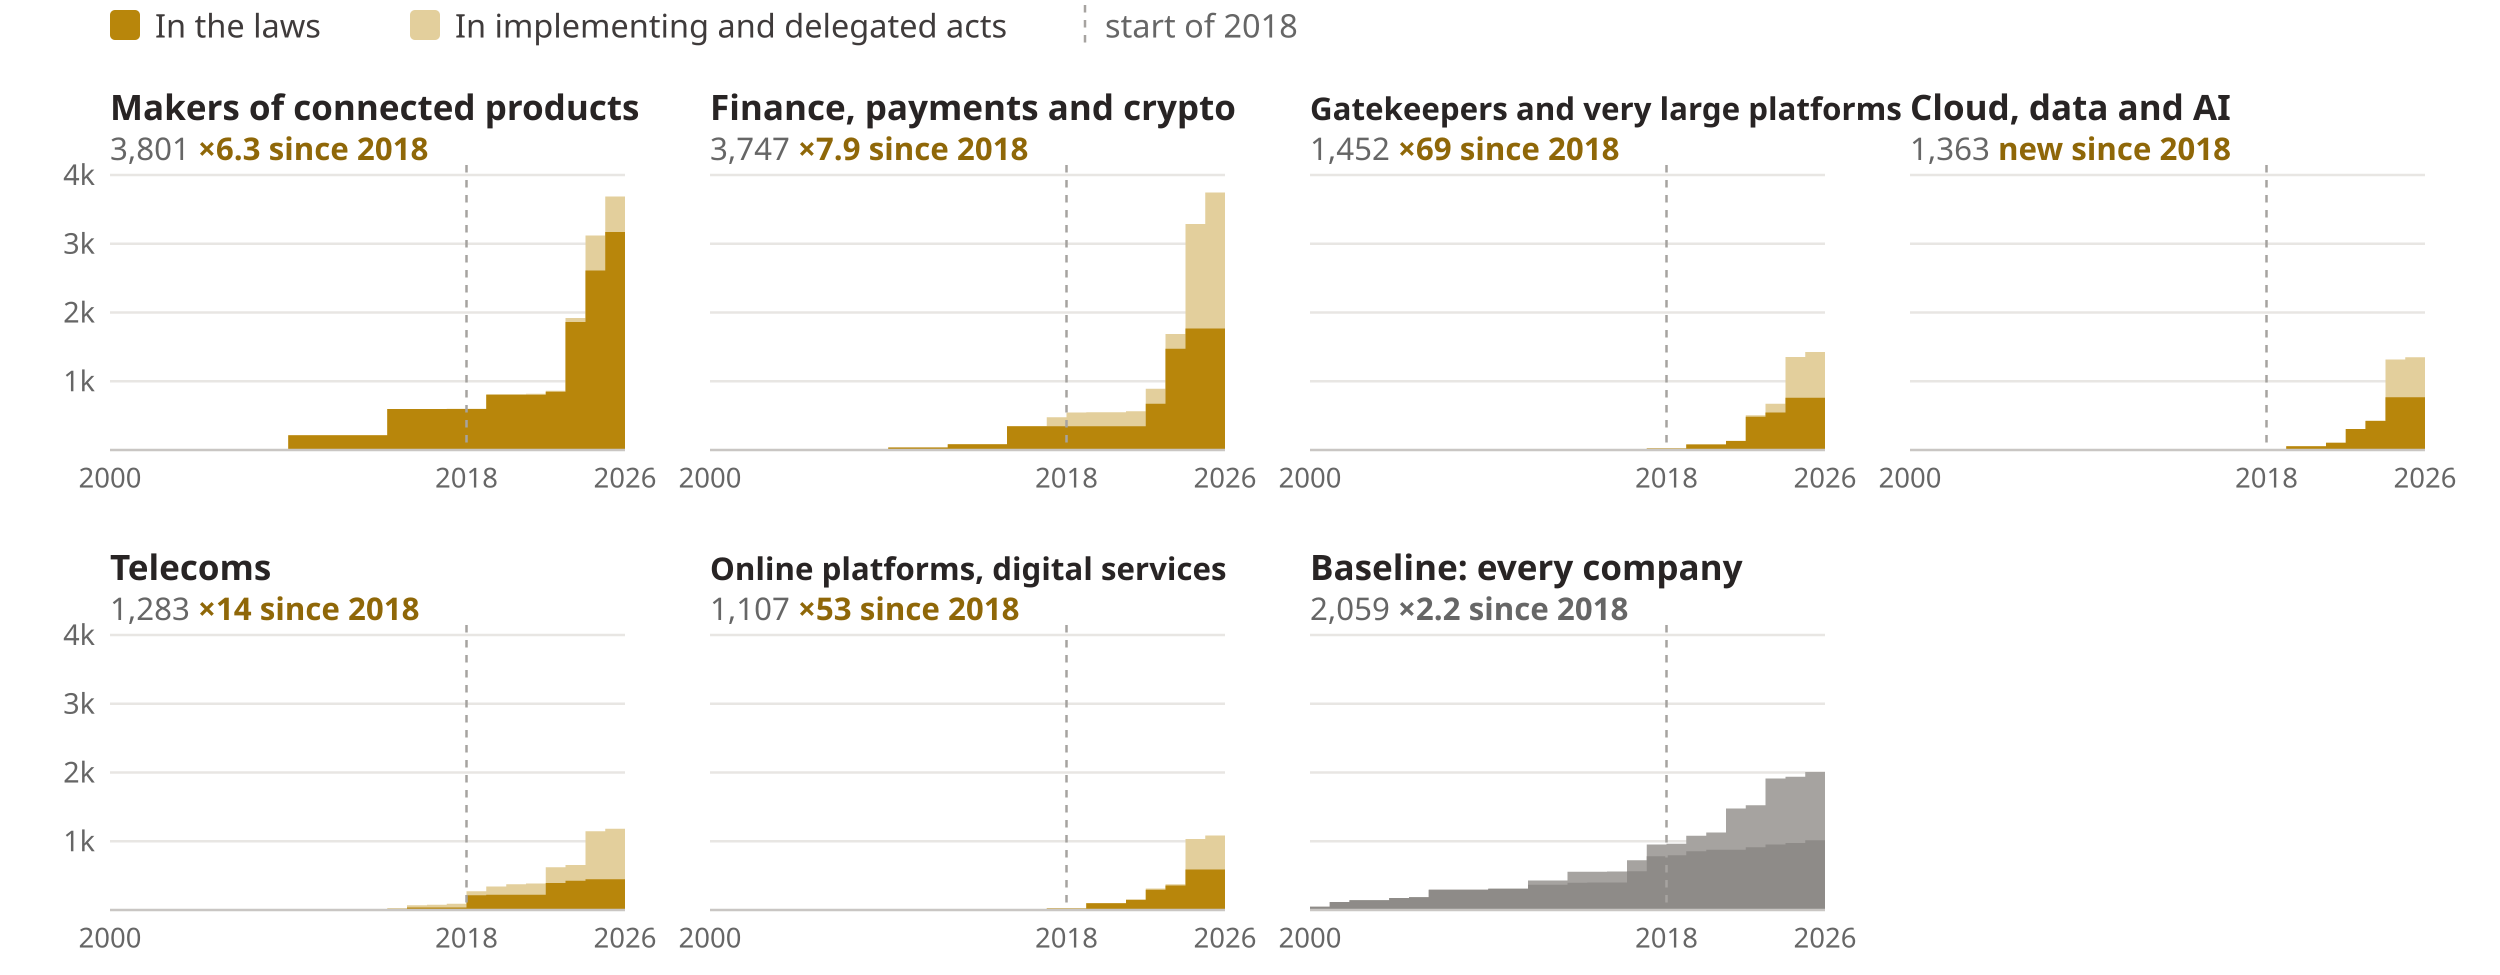
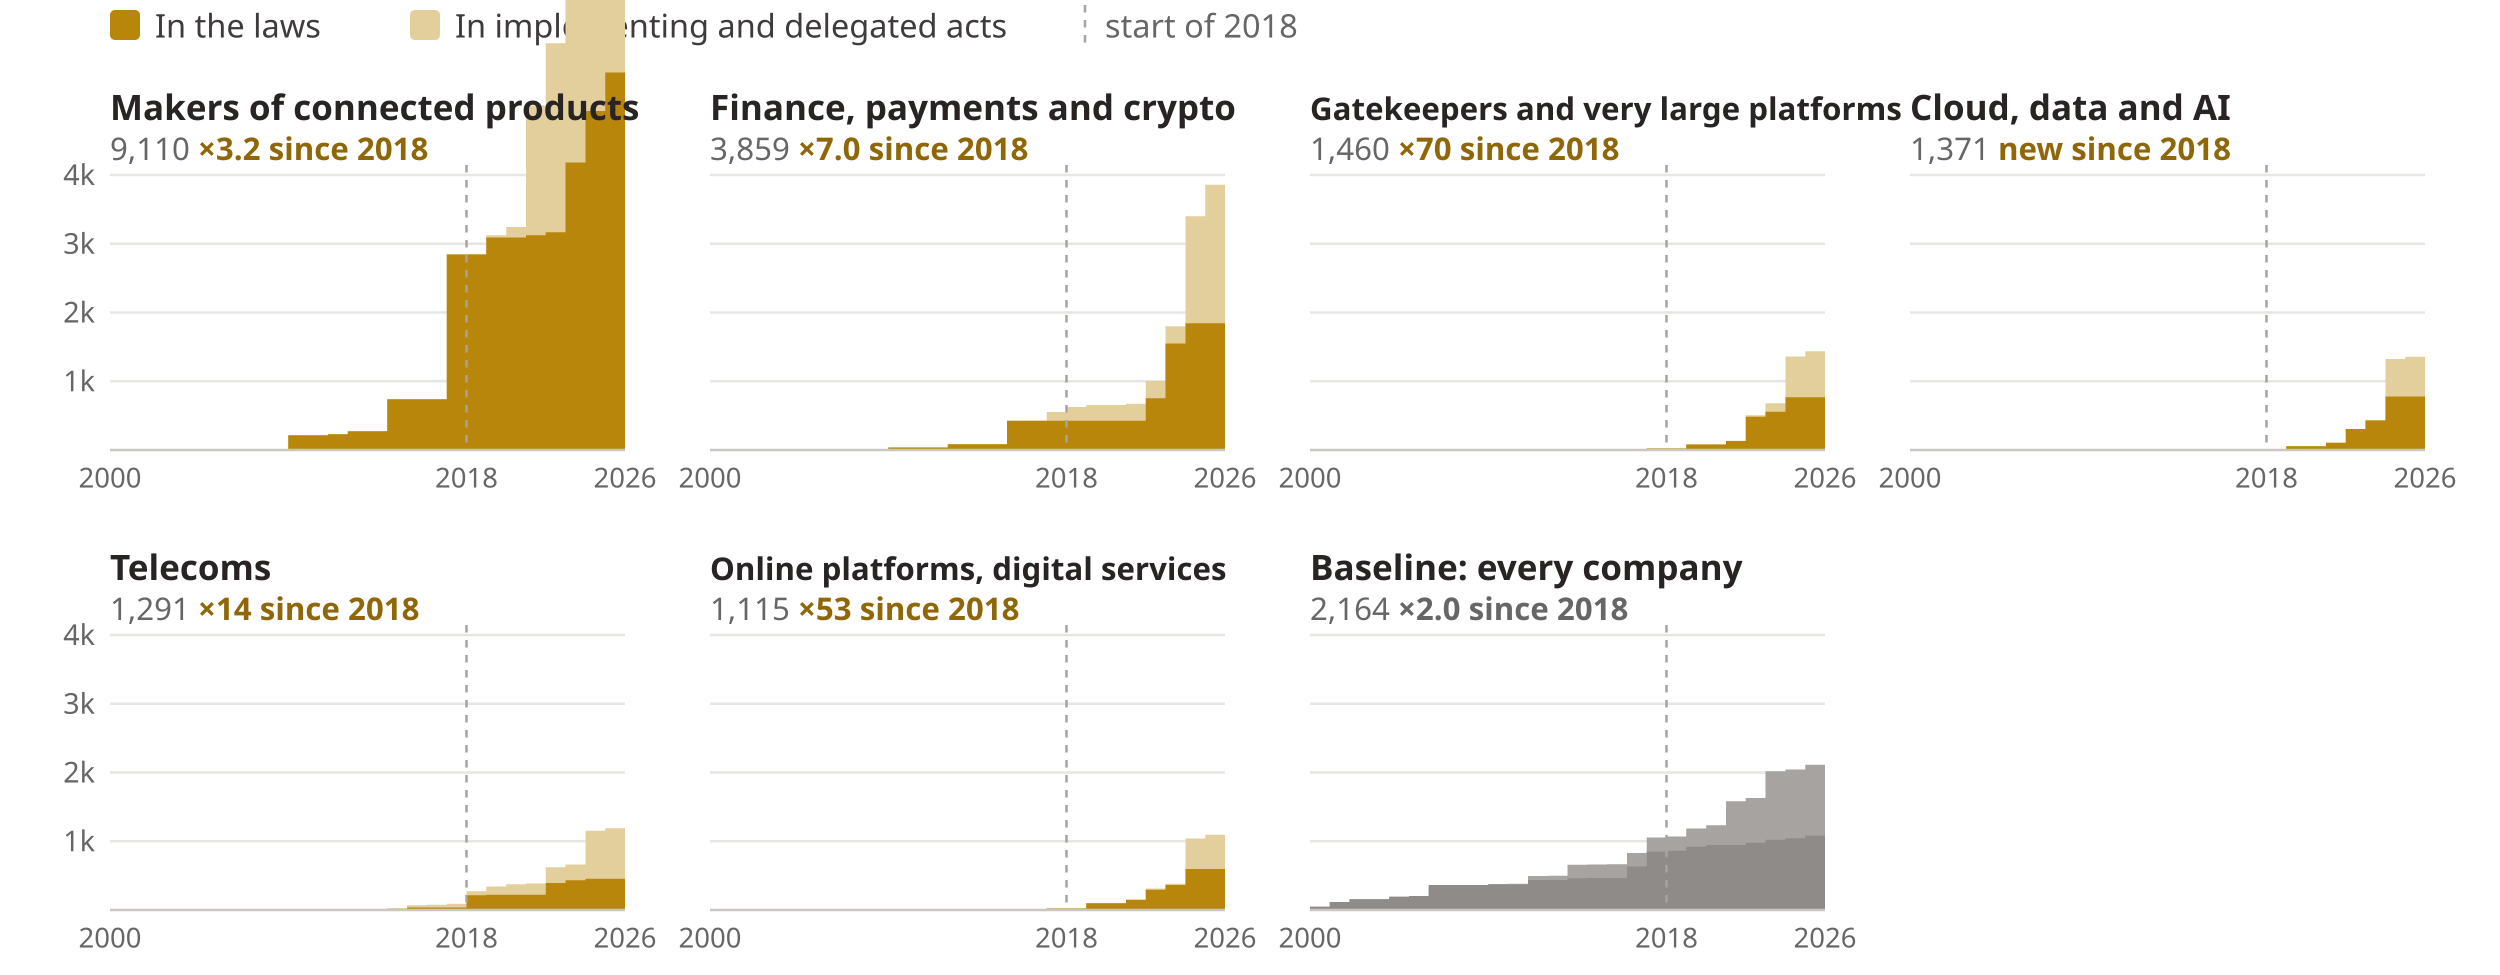
- <svg viewBox="0 0 1000 390" width="100%" role="img" aria-label="Obligations on companies by type of company, cumulative 2000 to 2026, on shared axes: Makers of connected products 600 at the start of 2018, 3,801 in 2026; Finance, payments and crypto 476 at the start of 2018, 3,747 in 2026; Gatekeepers and very large platforms 21 at the start of 2018, 1,452 in 2026; Cloud, data and AI 0 at the start of 2018, 1,363 in 2026; Telecoms 90 at the start of 2018, 1,283 in 2026; Online platforms and digital services 21 at the start of 2018, 1,107 in 2026; Baseline: all companies 951 at the start of 2018, 2,059 in 2026">
+ <svg viewBox="0 0 1000 390" width="100%" role="img" aria-label="Obligations on companies by type of company, cumulative 2000 to 2026, on shared axes: Makers of connected products 2,849 at the start of 2018, 9,110 in 2026; Finance, payments and crypto 554 at the start of 2018, 3,859 in 2026; Gatekeepers and very large platforms 21 at the start of 2018, 1,460 in 2026; Cloud, data and AI 0 at the start of 2018, 1,371 in 2026; Telecoms 90 at the start of 2018, 1,291 in 2026; Online platforms and digital services 21 at the start of 2018, 1,115 in 2026; Baseline: all companies 1,056 at the start of 2018, 2,164 in 2026">
  <rect x="44" y="4" width="12" height="12" rx="2" fill="#B8860B" />
  <text x="62.0" y="15.0" text-anchor="start" font-family="DM Sans, sans-serif" font-size="13" fill="#3F3B3B">In the laws</text>
  <rect x="164" y="4" width="12" height="12" rx="2" fill="#E3CF9C" />
  <text x="182.0" y="15.0" text-anchor="start" font-family="DM Sans, sans-serif" font-size="13" fill="#3F3B3B">In implementing and delegated acts</text>
  <line x1="434" x2="434" y1="2" y2="18" stroke="#A6A3A0" stroke-dasharray="3 3" />
  <text x="442.0" y="15.0" text-anchor="start" font-family="DM Sans, sans-serif" font-size="13" fill="#666666">start of 2018</text>
  <line x1="44" x2="250" y1="152.5" y2="152.5" stroke="#E8E6E3" />
  <text x="38.0" y="156.5" text-anchor="end" font-family="DM Sans, sans-serif" font-size="11.5" fill="#666666">1k</text>
  <line x1="44" x2="250" y1="125.0" y2="125.0" stroke="#E8E6E3" />
  <text x="38.0" y="129.0" text-anchor="end" font-family="DM Sans, sans-serif" font-size="11.5" fill="#666666">2k</text>
  <line x1="44" x2="250" y1="97.5" y2="97.5" stroke="#E8E6E3" />
  <text x="38.0" y="101.5" text-anchor="end" font-family="DM Sans, sans-serif" font-size="11.5" fill="#666666">3k</text>
  <line x1="44" x2="250" y1="70.0" y2="70.0" stroke="#E8E6E3" />
  <text x="38.0" y="74.0" text-anchor="end" font-family="DM Sans, sans-serif" font-size="11.5" fill="#666666">4k</text>
-   <polygon points="44.0,180.0 44.0,180.0 51.9,180.0 51.9,180.0 59.8,180.0 59.8,180.0 67.8,180.0 67.8,180.0 75.7,180.0 75.7,180.0 83.6,180.0 83.6,180.0 91.5,180.0 91.5,180.0 99.5,180.0 99.5,180.0 107.4,180.0 107.4,180.0 115.3,180.0 115.3,174.1 123.2,174.1 123.2,174.1 131.2,174.1 131.2,174.1 139.1,174.1 139.1,174.1 147.0,174.1 147.0,174.1 154.9,174.1 154.9,163.6 162.8,163.6 162.8,163.6 170.8,163.6 170.8,163.6 178.7,163.6 178.7,163.5 186.6,163.5 186.6,163.5 194.5,163.5 194.5,157.7 202.5,157.7 202.5,157.7 210.4,157.7 210.4,157.5 218.3,157.5 218.3,156.3 226.2,156.3 226.2,127.2 234.2,127.2 234.2,94.2 242.1,94.2 242.1,78.6 250.0,78.6 250.0,75.5 250.0,180.0" fill="#E3CF9C" />
-   <polygon points="44.0,180.0 44.0,180.0 51.9,180.0 51.9,180.0 59.8,180.0 59.8,180.0 67.8,180.0 67.8,180.0 75.7,180.0 75.7,180.0 83.6,180.0 83.6,180.0 91.5,180.0 91.5,180.0 99.5,180.0 99.5,180.0 107.4,180.0 107.4,180.0 115.3,180.0 115.3,174.1 123.2,174.1 123.2,174.1 131.2,174.1 131.2,174.1 139.1,174.1 139.1,174.1 147.0,174.1 147.0,174.1 154.9,174.1 154.9,163.6 162.8,163.6 162.8,163.6 170.8,163.6 170.8,163.6 178.7,163.6 178.7,163.6 186.6,163.6 186.6,163.6 194.5,163.6 194.5,157.9 202.5,157.9 202.5,157.9 210.4,157.9 210.4,157.9 218.3,157.9 218.3,156.7 226.2,156.7 226.2,128.8 234.2,128.8 234.2,108.2 242.1,108.2 242.1,92.8 250.0,92.8 250.0,92.8 250.0,180.0" fill="#B8860B" />
+   <polygon points="44.0,180.0 44.0,180.0 51.9,180.0 51.9,180.0 59.8,180.0 59.8,180.0 67.8,180.0 67.8,180.0 75.7,180.0 75.7,180.0 83.6,180.0 83.6,180.0 91.5,180.0 91.5,180.0 99.5,180.0 99.5,180.0 107.4,180.0 107.4,180.0 115.3,180.0 115.3,174.1 123.2,174.1 123.2,174.1 131.2,174.1 131.2,173.7 139.1,173.7 139.1,172.5 147.0,172.5 147.0,172.5 154.9,172.5 154.9,159.7 162.8,159.7 162.8,159.7 170.8,159.7 170.8,159.7 178.7,159.7 178.7,101.7 186.6,101.7 186.6,101.6 194.5,101.6 194.5,94.1 202.5,94.1 202.5,90.8 210.4,90.8 210.4,42.2 218.3,42.2 218.3,17.3 226.2,17.3 226.2,-14.7 234.2,-14.7 234.2,-49.4 242.1,-49.4 242.1,-65.5 250.0,-65.5 250.0,-70.5 250.0,180.0" fill="#E3CF9C" />
+   <polygon points="44.0,180.0 44.0,180.0 51.9,180.0 51.9,180.0 59.8,180.0 59.8,180.0 67.8,180.0 67.8,180.0 75.7,180.0 75.7,180.0 83.6,180.0 83.6,180.0 91.5,180.0 91.5,180.0 99.5,180.0 99.5,180.0 107.4,180.0 107.4,180.0 115.3,180.0 115.3,174.1 123.2,174.1 123.2,174.1 131.2,174.1 131.2,173.7 139.1,173.7 139.1,172.5 147.0,172.5 147.0,172.5 154.9,172.5 154.9,159.7 162.8,159.7 162.8,159.7 170.8,159.7 170.8,159.7 178.7,159.7 178.7,101.8 186.6,101.8 186.6,101.8 194.5,101.8 194.5,95.0 202.5,95.0 202.5,95.0 210.4,95.0 210.4,94.1 218.3,94.1 218.3,92.9 226.2,92.9 226.2,65.0 234.2,65.0 234.2,44.4 242.1,44.4 242.1,29.0 250.0,29.0 250.0,29.0 250.0,180.0" fill="#B8860B" />
  <line x1="186.6" x2="186.6" y1="66" y2="180" stroke="#A6A3A0" stroke-dasharray="3 3" />
  <line x1="44" x2="250" y1="180" y2="180" stroke="#C9C6C3" />
  <text x="44.0" y="195.0" text-anchor="middle" font-family="DM Sans, sans-serif" font-size="11" fill="#666666">2000</text>
  <text x="186.6" y="195.0" text-anchor="middle" font-family="DM Sans, sans-serif" font-size="11" fill="#666666">2018</text>
  <text x="250.0" y="195.0" text-anchor="middle" font-family="DM Sans, sans-serif" font-size="11" fill="#666666">2026</text>
  <rect x="44" y="70" width="206" height="110" fill="transparent" />
  <text x="44.0" y="48.0" text-anchor="start" font-family="DM Sans, sans-serif" font-size="14" fill="#282424" font-weight="600">Makers of connected products</text>
-   <text x="44.0" y="64.0" text-anchor="start" font-family="DM Sans, sans-serif" font-size="12.5" fill="#666666">3,801 <tspan fill="#8F6708" font-weight="600">×6.3 since 2018</tspan>
+   <text x="44.0" y="64.0" text-anchor="start" font-family="DM Sans, sans-serif" font-size="12.5" fill="#666666">9,110 <tspan fill="#8F6708" font-weight="600">×3.2 since 2018</tspan>
  </text>
  <line x1="284" x2="490" y1="152.5" y2="152.5" stroke="#E8E6E3" />
  <line x1="284" x2="490" y1="125.0" y2="125.0" stroke="#E8E6E3" />
  <line x1="284" x2="490" y1="97.5" y2="97.5" stroke="#E8E6E3" />
  <line x1="284" x2="490" y1="70.0" y2="70.0" stroke="#E8E6E3" />
-   <polygon points="284.0,180.0 284.0,180.0 291.9,180.0 291.9,180.0 299.8,180.0 299.8,180.0 307.8,180.0 307.8,180.0 315.7,180.0 315.7,180.0 323.6,180.0 323.6,180.0 331.5,180.0 331.5,180.0 339.5,180.0 339.5,180.0 347.4,180.0 347.4,180.0 355.3,180.0 355.3,179.0 363.2,179.0 363.2,179.0 371.2,179.0 371.2,179.0 379.1,179.0 379.1,177.7 387.0,177.7 387.0,177.7 394.9,177.7 394.9,177.7 402.8,177.7 402.8,170.5 410.8,170.5 410.8,170.5 418.7,170.5 418.7,166.9 426.6,166.9 426.6,165.0 434.5,165.0 434.5,164.9 442.5,164.9 442.5,164.9 450.4,164.9 450.4,164.5 458.3,164.5 458.3,155.5 466.2,155.5 466.2,133.6 474.2,133.6 474.2,89.6 482.1,89.6 482.1,77.0 490.0,77.0 490.0,77.0 490.0,180.0" fill="#E3CF9C" />
-   <polygon points="284.0,180.0 284.0,180.0 291.9,180.0 291.9,180.0 299.8,180.0 299.8,180.0 307.8,180.0 307.8,180.0 315.7,180.0 315.7,180.0 323.6,180.0 323.6,180.0 331.5,180.0 331.5,180.0 339.5,180.0 339.5,180.0 347.4,180.0 347.4,180.0 355.3,180.0 355.3,179.0 363.2,179.0 363.2,179.0 371.2,179.0 371.2,179.0 379.1,179.0 379.1,177.7 387.0,177.7 387.0,177.7 394.9,177.7 394.9,177.7 402.8,177.7 402.8,170.5 410.8,170.5 410.8,170.5 418.7,170.5 418.7,170.5 426.6,170.5 426.6,170.5 434.5,170.5 434.5,170.5 442.5,170.5 442.5,170.5 450.4,170.5 450.4,170.5 458.3,170.5 458.3,161.5 466.2,161.5 466.2,139.5 474.2,139.5 474.2,131.4 482.1,131.4 482.1,131.4 490.0,131.4 490.0,131.4 490.0,180.0" fill="#B8860B" />
+   <polygon points="284.0,180.0 284.0,180.0 291.9,180.0 291.9,180.0 299.8,180.0 299.8,180.0 307.8,180.0 307.8,180.0 315.7,180.0 315.7,180.0 323.6,180.0 323.6,180.0 331.5,180.0 331.5,180.0 339.5,180.0 339.5,180.0 347.4,180.0 347.4,180.0 355.3,180.0 355.3,179.0 363.2,179.0 363.2,179.0 371.2,179.0 371.2,179.0 379.1,179.0 379.1,177.7 387.0,177.7 387.0,177.7 394.9,177.7 394.9,177.7 402.8,177.7 402.8,168.3 410.8,168.3 410.8,168.3 418.7,168.3 418.7,164.8 426.6,164.8 426.6,162.8 434.5,162.8 434.5,162.0 442.5,162.0 442.5,162.0 450.4,162.0 450.4,161.5 458.3,161.5 458.3,152.4 466.2,152.4 466.2,130.5 474.2,130.5 474.2,86.5 482.1,86.5 482.1,73.9 490.0,73.9 490.0,73.9 490.0,180.0" fill="#E3CF9C" />
+   <polygon points="284.0,180.0 284.0,180.0 291.9,180.0 291.9,180.0 299.8,180.0 299.8,180.0 307.8,180.0 307.8,180.0 315.7,180.0 315.7,180.0 323.6,180.0 323.6,180.0 331.5,180.0 331.5,180.0 339.5,180.0 339.5,180.0 347.4,180.0 347.4,180.0 355.3,180.0 355.3,179.0 363.2,179.0 363.2,179.0 371.2,179.0 371.2,179.0 379.1,179.0 379.1,177.7 387.0,177.7 387.0,177.7 394.9,177.7 394.9,177.7 402.8,177.7 402.8,168.3 410.8,168.3 410.8,168.3 418.7,168.3 418.7,168.3 426.6,168.3 426.6,168.3 434.5,168.3 434.5,168.3 442.5,168.3 442.5,168.3 450.4,168.3 450.4,168.3 458.3,168.3 458.3,159.3 466.2,159.3 466.2,137.4 474.2,137.4 474.2,129.3 482.1,129.3 482.1,129.3 490.0,129.3 490.0,129.3 490.0,180.0" fill="#B8860B" />
  <line x1="426.6" x2="426.6" y1="66" y2="180" stroke="#A6A3A0" stroke-dasharray="3 3" />
  <line x1="284" x2="490" y1="180" y2="180" stroke="#C9C6C3" />
  <text x="284.0" y="195.0" text-anchor="middle" font-family="DM Sans, sans-serif" font-size="11" fill="#666666">2000</text>
  <text x="426.6" y="195.0" text-anchor="middle" font-family="DM Sans, sans-serif" font-size="11" fill="#666666">2018</text>
  <text x="490.0" y="195.0" text-anchor="middle" font-family="DM Sans, sans-serif" font-size="11" fill="#666666">2026</text>
  <rect x="284" y="70" width="206" height="110" fill="transparent" />
  <text x="284.0" y="48.0" text-anchor="start" font-family="DM Sans, sans-serif" font-size="14" fill="#282424" font-weight="600">Finance, payments and crypto</text>
-   <text x="284.0" y="64.0" text-anchor="start" font-family="DM Sans, sans-serif" font-size="12.5" fill="#666666">3,747 <tspan fill="#8F6708" font-weight="600">×7.9 since 2018</tspan>
+   <text x="284.0" y="64.0" text-anchor="start" font-family="DM Sans, sans-serif" font-size="12.5" fill="#666666">3,859 <tspan fill="#8F6708" font-weight="600">×7.0 since 2018</tspan>
  </text>
  <line x1="524" x2="730" y1="152.5" y2="152.5" stroke="#E8E6E3" />
  <line x1="524" x2="730" y1="125.0" y2="125.0" stroke="#E8E6E3" />
  <line x1="524" x2="730" y1="97.5" y2="97.5" stroke="#E8E6E3" />
  <line x1="524" x2="730" y1="70.0" y2="70.0" stroke="#E8E6E3" />
-   <polygon points="524.0,180.0 524.0,180.0 531.9,180.0 531.9,180.0 539.8,180.0 539.8,180.0 547.8,180.0 547.8,180.0 555.7,180.0 555.7,180.0 563.6,180.0 563.6,180.0 571.5,180.0 571.5,180.0 579.5,180.0 579.5,180.0 587.4,180.0 587.4,180.0 595.3,180.0 595.3,180.0 603.2,180.0 603.2,180.0 611.2,180.0 611.2,180.0 619.1,180.0 619.1,180.0 627.0,180.0 627.0,180.0 634.9,180.0 634.9,180.0 642.8,180.0 642.8,180.0 650.8,180.0 650.8,180.0 658.7,180.0 658.7,179.4 666.6,179.4 666.6,179.4 674.5,179.4 674.5,177.7 682.5,177.7 682.5,177.7 690.4,177.7 690.4,176.3 698.3,176.3 698.3,166.1 706.2,166.1 706.2,161.5 714.2,161.5 714.2,142.8 722.1,142.8 722.1,140.8 730.0,140.8 730.0,140.1 730.0,180.0" fill="#E3CF9C" />
-   <polygon points="524.0,180.0 524.0,180.0 531.9,180.0 531.9,180.0 539.8,180.0 539.8,180.0 547.8,180.0 547.8,180.0 555.7,180.0 555.7,180.0 563.6,180.0 563.6,180.0 571.5,180.0 571.5,180.0 579.5,180.0 579.5,180.0 587.4,180.0 587.4,180.0 595.3,180.0 595.3,180.0 603.2,180.0 603.2,180.0 611.2,180.0 611.2,180.0 619.1,180.0 619.1,180.0 627.0,180.0 627.0,180.0 634.9,180.0 634.9,180.0 642.8,180.0 642.8,180.0 650.8,180.0 650.8,180.0 658.7,180.0 658.7,179.4 666.6,179.4 666.6,179.4 674.5,179.4 674.5,177.8 682.5,177.8 682.5,177.8 690.4,177.8 690.4,176.4 698.3,176.4 698.3,166.7 706.2,166.7 706.2,165.0 714.2,165.0 714.2,159.1 722.1,159.1 722.1,159.1 730.0,159.1 730.0,159.1 730.0,180.0" fill="#B8860B" />
+   <polygon points="524.0,180.0 524.0,180.0 531.9,180.0 531.9,180.0 539.8,180.0 539.8,180.0 547.8,180.0 547.8,180.0 555.7,180.0 555.7,180.0 563.6,180.0 563.6,180.0 571.5,180.0 571.5,180.0 579.5,180.0 579.5,180.0 587.4,180.0 587.4,180.0 595.3,180.0 595.3,180.0 603.2,180.0 603.2,180.0 611.2,180.0 611.2,180.0 619.1,180.0 619.1,180.0 627.0,180.0 627.0,180.0 634.9,180.0 634.9,180.0 642.8,180.0 642.8,180.0 650.8,180.0 650.8,180.0 658.7,180.0 658.7,179.4 666.6,179.4 666.6,179.4 674.5,179.4 674.5,177.7 682.5,177.7 682.5,177.7 690.4,177.7 690.4,176.3 698.3,176.3 698.3,166.1 706.2,166.1 706.2,161.3 714.2,161.3 714.2,142.6 722.1,142.6 722.1,140.5 730.0,140.5 730.0,139.8 730.0,180.0" fill="#E3CF9C" />
+   <polygon points="524.0,180.0 524.0,180.0 531.9,180.0 531.9,180.0 539.8,180.0 539.8,180.0 547.8,180.0 547.8,180.0 555.7,180.0 555.7,180.0 563.6,180.0 563.6,180.0 571.5,180.0 571.5,180.0 579.5,180.0 579.5,180.0 587.4,180.0 587.4,180.0 595.3,180.0 595.3,180.0 603.2,180.0 603.2,180.0 611.2,180.0 611.2,180.0 619.1,180.0 619.1,180.0 627.0,180.0 627.0,180.0 634.9,180.0 634.9,180.0 642.8,180.0 642.8,180.0 650.8,180.0 650.8,180.0 658.7,180.0 658.7,179.4 666.6,179.4 666.6,179.4 674.5,179.4 674.5,177.8 682.5,177.8 682.5,177.8 690.4,177.8 690.4,176.4 698.3,176.4 698.3,166.7 706.2,166.7 706.2,164.7 714.2,164.7 714.2,158.9 722.1,158.9 722.1,158.9 730.0,158.9 730.0,158.9 730.0,180.0" fill="#B8860B" />
  <line x1="666.6" x2="666.6" y1="66" y2="180" stroke="#A6A3A0" stroke-dasharray="3 3" />
  <line x1="524" x2="730" y1="180" y2="180" stroke="#C9C6C3" />
  <text x="524.0" y="195.0" text-anchor="middle" font-family="DM Sans, sans-serif" font-size="11" fill="#666666">2000</text>
  <text x="666.6" y="195.0" text-anchor="middle" font-family="DM Sans, sans-serif" font-size="11" fill="#666666">2018</text>
  <text x="730.0" y="195.0" text-anchor="middle" font-family="DM Sans, sans-serif" font-size="11" fill="#666666">2026</text>
  <rect x="524" y="70" width="206" height="110" fill="transparent" />
  <text x="524.0" y="48.0" text-anchor="start" font-family="DM Sans, sans-serif" font-size="12.5" fill="#282424" font-weight="600">Gatekeepers and very large platforms</text>
-   <text x="524.0" y="64.0" text-anchor="start" font-family="DM Sans, sans-serif" font-size="12.5" fill="#666666">1,452 <tspan fill="#8F6708" font-weight="600">×69 since 2018</tspan>
+   <text x="524.0" y="64.0" text-anchor="start" font-family="DM Sans, sans-serif" font-size="12.5" fill="#666666">1,460 <tspan fill="#8F6708" font-weight="600">×70 since 2018</tspan>
  </text>
  <line x1="764" x2="970" y1="152.5" y2="152.5" stroke="#E8E6E3" />
  <line x1="764" x2="970" y1="125.0" y2="125.0" stroke="#E8E6E3" />
  <line x1="764" x2="970" y1="97.5" y2="97.5" stroke="#E8E6E3" />
  <line x1="764" x2="970" y1="70.0" y2="70.0" stroke="#E8E6E3" />
-   <polygon points="764.0,180.0 764.0,180.0 771.9,180.0 771.9,180.0 779.8,180.0 779.8,180.0 787.8,180.0 787.8,180.0 795.7,180.0 795.7,180.0 803.6,180.0 803.6,180.0 811.5,180.0 811.5,180.0 819.5,180.0 819.5,180.0 827.4,180.0 827.4,180.0 835.3,180.0 835.3,180.0 843.2,180.0 843.2,180.0 851.2,180.0 851.2,180.0 859.1,180.0 859.1,180.0 867.0,180.0 867.0,180.0 874.9,180.0 874.9,180.0 882.8,180.0 882.8,180.0 890.8,180.0 890.8,180.0 898.7,180.0 898.7,180.0 906.6,180.0 906.6,180.0 914.5,180.0 914.5,178.5 922.5,178.5 922.5,178.5 930.4,178.5 930.4,177.1 938.3,177.1 938.3,171.6 946.2,171.6 946.2,168.2 954.2,168.2 954.2,143.8 962.1,143.8 962.1,142.9 970.0,142.9 970.0,142.5 970.0,180.0" fill="#E3CF9C" />
-   <polygon points="764.0,180.0 764.0,180.0 771.9,180.0 771.9,180.0 779.8,180.0 779.8,180.0 787.8,180.0 787.8,180.0 795.7,180.0 795.7,180.0 803.6,180.0 803.6,180.0 811.5,180.0 811.5,180.0 819.5,180.0 819.5,180.0 827.4,180.0 827.4,180.0 835.3,180.0 835.3,180.0 843.2,180.0 843.2,180.0 851.2,180.0 851.2,180.0 859.1,180.0 859.1,180.0 867.0,180.0 867.0,180.0 874.9,180.0 874.9,180.0 882.8,180.0 882.8,180.0 890.8,180.0 890.8,180.0 898.7,180.0 898.7,180.0 906.6,180.0 906.6,180.0 914.5,180.0 914.5,178.5 922.5,178.5 922.5,178.5 930.4,178.5 930.4,177.1 938.3,177.1 938.3,171.6 946.2,171.6 946.2,168.4 954.2,168.4 954.2,158.9 962.1,158.9 962.1,158.9 970.0,158.9 970.0,158.9 970.0,180.0" fill="#B8860B" />
+   <polygon points="764.0,180.0 764.0,180.0 771.9,180.0 771.9,180.0 779.8,180.0 779.8,180.0 787.8,180.0 787.8,180.0 795.7,180.0 795.7,180.0 803.6,180.0 803.6,180.0 811.5,180.0 811.5,180.0 819.5,180.0 819.5,180.0 827.4,180.0 827.4,180.0 835.3,180.0 835.3,180.0 843.2,180.0 843.2,180.0 851.2,180.0 851.2,180.0 859.1,180.0 859.1,180.0 867.0,180.0 867.0,180.0 874.9,180.0 874.9,180.0 882.8,180.0 882.8,180.0 890.8,180.0 890.8,180.0 898.7,180.0 898.7,180.0 906.6,180.0 906.6,180.0 914.5,180.0 914.5,178.5 922.5,178.5 922.5,178.5 930.4,178.5 930.4,177.1 938.3,177.1 938.3,171.6 946.2,171.6 946.2,168.0 954.2,168.0 954.2,143.6 962.1,143.6 962.1,142.7 970.0,142.7 970.0,142.3 970.0,180.0" fill="#E3CF9C" />
+   <polygon points="764.0,180.0 764.0,180.0 771.9,180.0 771.9,180.0 779.8,180.0 779.8,180.0 787.8,180.0 787.8,180.0 795.7,180.0 795.7,180.0 803.6,180.0 803.6,180.0 811.5,180.0 811.5,180.0 819.5,180.0 819.5,180.0 827.4,180.0 827.4,180.0 835.3,180.0 835.3,180.0 843.2,180.0 843.2,180.0 851.2,180.0 851.2,180.0 859.1,180.0 859.1,180.0 867.0,180.0 867.0,180.0 874.9,180.0 874.9,180.0 882.8,180.0 882.8,180.0 890.8,180.0 890.8,180.0 898.7,180.0 898.7,180.0 906.6,180.0 906.6,180.0 914.5,180.0 914.5,178.5 922.5,178.5 922.5,178.5 930.4,178.5 930.4,177.1 938.3,177.1 938.3,171.6 946.2,171.6 946.2,168.2 954.2,168.2 954.2,158.6 962.1,158.6 962.1,158.6 970.0,158.6 970.0,158.6 970.0,180.0" fill="#B8860B" />
  <line x1="906.6" x2="906.6" y1="66" y2="180" stroke="#A6A3A0" stroke-dasharray="3 3" />
  <line x1="764" x2="970" y1="180" y2="180" stroke="#C9C6C3" />
  <text x="764.0" y="195.0" text-anchor="middle" font-family="DM Sans, sans-serif" font-size="11" fill="#666666">2000</text>
  <text x="906.6" y="195.0" text-anchor="middle" font-family="DM Sans, sans-serif" font-size="11" fill="#666666">2018</text>
  <text x="970.0" y="195.0" text-anchor="middle" font-family="DM Sans, sans-serif" font-size="11" fill="#666666">2026</text>
  <rect x="764" y="70" width="206" height="110" fill="transparent" />
  <text x="764.0" y="48.0" text-anchor="start" font-family="DM Sans, sans-serif" font-size="14" fill="#282424" font-weight="600">Cloud, data and AI</text>
-   <text x="764.0" y="64.0" text-anchor="start" font-family="DM Sans, sans-serif" font-size="12.5" fill="#666666">1,363 <tspan fill="#8F6708" font-weight="600">new since 2018</tspan>
+   <text x="764.0" y="64.0" text-anchor="start" font-family="DM Sans, sans-serif" font-size="12.5" fill="#666666">1,371 <tspan fill="#8F6708" font-weight="600">new since 2018</tspan>
  </text>
  <line x1="44" x2="250" y1="336.5" y2="336.5" stroke="#E8E6E3" />
  <text x="38.0" y="340.5" text-anchor="end" font-family="DM Sans, sans-serif" font-size="11.5" fill="#666666">1k</text>
  <line x1="44" x2="250" y1="309.0" y2="309.0" stroke="#E8E6E3" />
  <text x="38.0" y="313.0" text-anchor="end" font-family="DM Sans, sans-serif" font-size="11.5" fill="#666666">2k</text>
  <line x1="44" x2="250" y1="281.5" y2="281.5" stroke="#E8E6E3" />
  <text x="38.0" y="285.5" text-anchor="end" font-family="DM Sans, sans-serif" font-size="11.5" fill="#666666">3k</text>
  <line x1="44" x2="250" y1="254.0" y2="254.0" stroke="#E8E6E3" />
  <text x="38.0" y="258.0" text-anchor="end" font-family="DM Sans, sans-serif" font-size="11.5" fill="#666666">4k</text>
-   <polygon points="44.0,364.0 44.0,364.0 51.9,364.0 51.9,364.0 59.8,364.0 59.8,364.0 67.8,364.0 67.8,364.0 75.7,364.0 75.7,364.0 83.6,364.0 83.6,364.0 91.5,364.0 91.5,364.0 99.5,364.0 99.5,364.0 107.4,364.0 107.4,364.0 115.3,364.0 115.3,364.0 123.2,364.0 123.2,364.0 131.2,364.0 131.2,364.0 139.1,364.0 139.1,363.9 147.0,363.9 147.0,363.7 154.9,363.7 154.9,363.2 162.8,363.2 162.8,362.1 170.8,362.1 170.8,361.9 178.7,361.9 178.7,361.5 186.6,361.5 186.6,356.5 194.5,356.5 194.5,354.6 202.5,354.6 202.5,353.7 210.4,353.7 210.4,353.4 218.3,353.4 218.3,346.9 226.2,346.9 226.2,346.0 234.2,346.0 234.2,332.5 242.1,332.5 242.1,331.5 250.0,331.5 250.0,328.7 250.0,364.0" fill="#E3CF9C" />
-   <polygon points="44.0,364.0 44.0,364.0 51.9,364.0 51.9,364.0 59.8,364.0 59.8,364.0 67.8,364.0 67.8,364.0 75.7,364.0 75.7,364.0 83.6,364.0 83.6,364.0 91.5,364.0 91.5,364.0 99.5,364.0 99.5,364.0 107.4,364.0 107.4,364.0 115.3,364.0 115.3,364.0 123.2,364.0 123.2,364.0 131.2,364.0 131.2,364.0 139.1,364.0 139.1,364.0 147.0,364.0 147.0,364.0 154.9,364.0 154.9,364.0 162.8,364.0 162.8,363.0 170.8,363.0 170.8,363.0 178.7,363.0 178.7,363.0 186.6,363.0 186.6,358.1 194.5,358.1 194.5,357.9 202.5,357.9 202.5,357.9 210.4,357.9 210.4,357.9 218.3,357.9 218.3,353.2 226.2,353.2 226.2,352.3 234.2,352.3 234.2,351.7 242.1,351.7 242.1,351.7 250.0,351.7 250.0,351.7 250.0,364.0" fill="#B8860B" />
+   <polygon points="44.0,364.0 44.0,364.0 51.9,364.0 51.9,364.0 59.8,364.0 59.8,364.0 67.8,364.0 67.8,364.0 75.7,364.0 75.7,364.0 83.6,364.0 83.6,364.0 91.5,364.0 91.5,364.0 99.5,364.0 99.5,364.0 107.4,364.0 107.4,364.0 115.3,364.0 115.3,364.0 123.2,364.0 123.2,364.0 131.2,364.0 131.2,364.0 139.1,364.0 139.1,363.9 147.0,363.9 147.0,363.7 154.9,363.7 154.9,363.2 162.8,363.2 162.8,362.1 170.8,362.1 170.8,361.9 178.7,361.9 178.7,361.5 186.6,361.5 186.6,356.5 194.5,356.5 194.5,354.6 202.5,354.6 202.5,353.7 210.4,353.7 210.4,353.4 218.3,353.4 218.3,346.9 226.2,346.9 226.2,345.8 234.2,345.8 234.2,332.3 242.1,332.3 242.1,331.3 250.0,331.3 250.0,328.5 250.0,364.0" fill="#E3CF9C" />
+   <polygon points="44.0,364.0 44.0,364.0 51.9,364.0 51.9,364.0 59.8,364.0 59.8,364.0 67.8,364.0 67.8,364.0 75.7,364.0 75.7,364.0 83.6,364.0 83.6,364.0 91.5,364.0 91.5,364.0 99.5,364.0 99.5,364.0 107.4,364.0 107.4,364.0 115.3,364.0 115.3,364.0 123.2,364.0 123.2,364.0 131.2,364.0 131.2,364.0 139.1,364.0 139.1,364.0 147.0,364.0 147.0,364.0 154.9,364.0 154.9,364.0 162.8,364.0 162.8,363.0 170.8,363.0 170.8,363.0 178.7,363.0 178.7,363.0 186.6,363.0 186.6,358.1 194.5,358.1 194.5,357.9 202.5,357.9 202.5,357.9 210.4,357.9 210.4,357.9 218.3,357.9 218.3,353.2 226.2,353.2 226.2,352.1 234.2,352.1 234.2,351.5 242.1,351.5 242.1,351.5 250.0,351.5 250.0,351.5 250.0,364.0" fill="#B8860B" />
  <line x1="186.6" x2="186.6" y1="250" y2="364" stroke="#A6A3A0" stroke-dasharray="3 3" />
  <line x1="44" x2="250" y1="364" y2="364" stroke="#C9C6C3" />
  <text x="44.0" y="379.0" text-anchor="middle" font-family="DM Sans, sans-serif" font-size="11" fill="#666666">2000</text>
  <text x="186.6" y="379.0" text-anchor="middle" font-family="DM Sans, sans-serif" font-size="11" fill="#666666">2018</text>
  <text x="250.0" y="379.0" text-anchor="middle" font-family="DM Sans, sans-serif" font-size="11" fill="#666666">2026</text>
  <rect x="44" y="254" width="206" height="110" fill="transparent" />
  <text x="44.0" y="232.0" text-anchor="start" font-family="DM Sans, sans-serif" font-size="14" fill="#282424" font-weight="600">Telecoms</text>
-   <text x="44.0" y="248.0" text-anchor="start" font-family="DM Sans, sans-serif" font-size="12.5" fill="#666666">1,283 <tspan fill="#8F6708" font-weight="600">×14 since 2018</tspan>
+   <text x="44.0" y="248.0" text-anchor="start" font-family="DM Sans, sans-serif" font-size="12.5" fill="#666666">1,291 <tspan fill="#8F6708" font-weight="600">×14 since 2018</tspan>
  </text>
  <line x1="284" x2="490" y1="336.5" y2="336.5" stroke="#E8E6E3" />
  <line x1="284" x2="490" y1="309.0" y2="309.0" stroke="#E8E6E3" />
  <line x1="284" x2="490" y1="281.5" y2="281.5" stroke="#E8E6E3" />
  <line x1="284" x2="490" y1="254.0" y2="254.0" stroke="#E8E6E3" />
-   <polygon points="284.0,364.0 284.0,364.0 291.9,364.0 291.9,364.0 299.8,364.0 299.8,364.0 307.8,364.0 307.8,364.0 315.7,364.0 315.7,364.0 323.6,364.0 323.6,364.0 331.5,364.0 331.5,364.0 339.5,364.0 339.5,364.0 347.4,364.0 347.4,364.0 355.3,364.0 355.3,364.0 363.2,364.0 363.2,364.0 371.2,364.0 371.2,364.0 379.1,364.0 379.1,364.0 387.0,364.0 387.0,364.0 394.9,364.0 394.9,364.0 402.8,364.0 402.8,364.0 410.8,364.0 410.8,364.0 418.7,364.0 418.7,363.4 426.6,363.4 426.6,363.4 434.5,363.4 434.5,361.2 442.5,361.2 442.5,361.2 450.4,361.2 450.4,359.9 458.3,359.9 458.3,355.4 466.2,355.4 466.2,353.7 474.2,353.7 474.2,335.6 482.1,335.6 482.1,334.2 490.0,334.2 490.0,333.6 490.0,364.0" fill="#E3CF9C" />
-   <polygon points="284.0,364.0 284.0,364.0 291.9,364.0 291.9,364.0 299.8,364.0 299.8,364.0 307.8,364.0 307.8,364.0 315.7,364.0 315.7,364.0 323.6,364.0 323.6,364.0 331.5,364.0 331.5,364.0 339.5,364.0 339.5,364.0 347.4,364.0 347.4,364.0 355.3,364.0 355.3,364.0 363.2,364.0 363.2,364.0 371.2,364.0 371.2,364.0 379.1,364.0 379.1,364.0 387.0,364.0 387.0,364.0 394.9,364.0 394.9,364.0 402.8,364.0 402.8,364.0 410.8,364.0 410.8,364.0 418.7,364.0 418.7,363.4 426.6,363.4 426.6,363.4 434.5,363.4 434.5,361.3 442.5,361.3 442.5,361.3 450.4,361.3 450.4,359.9 458.3,359.9 458.3,355.9 466.2,355.9 466.2,354.2 474.2,354.2 474.2,347.8 482.1,347.8 482.1,347.8 490.0,347.8 490.0,347.8 490.0,364.0" fill="#B8860B" />
+   <polygon points="284.0,364.0 284.0,364.0 291.9,364.0 291.9,364.0 299.8,364.0 299.8,364.0 307.8,364.0 307.8,364.0 315.7,364.0 315.7,364.0 323.6,364.0 323.6,364.0 331.5,364.0 331.5,364.0 339.5,364.0 339.5,364.0 347.4,364.0 347.4,364.0 355.3,364.0 355.3,364.0 363.2,364.0 363.2,364.0 371.2,364.0 371.2,364.0 379.1,364.0 379.1,364.0 387.0,364.0 387.0,364.0 394.9,364.0 394.9,364.0 402.8,364.0 402.8,364.0 410.8,364.0 410.8,364.0 418.7,364.0 418.7,363.4 426.6,363.4 426.6,363.4 434.5,363.4 434.5,361.2 442.5,361.2 442.5,361.2 450.4,361.2 450.4,359.9 458.3,359.9 458.3,355.4 466.2,355.4 466.2,353.5 474.2,353.5 474.2,335.4 482.1,335.4 482.1,333.9 490.0,333.9 490.0,333.3 490.0,364.0" fill="#E3CF9C" />
+   <polygon points="284.0,364.0 284.0,364.0 291.9,364.0 291.9,364.0 299.8,364.0 299.8,364.0 307.8,364.0 307.8,364.0 315.7,364.0 315.7,364.0 323.6,364.0 323.6,364.0 331.5,364.0 331.5,364.0 339.5,364.0 339.5,364.0 347.4,364.0 347.4,364.0 355.3,364.0 355.3,364.0 363.2,364.0 363.2,364.0 371.2,364.0 371.2,364.0 379.1,364.0 379.1,364.0 387.0,364.0 387.0,364.0 394.9,364.0 394.9,364.0 402.8,364.0 402.8,364.0 410.8,364.0 410.8,364.0 418.7,364.0 418.7,363.4 426.6,363.4 426.6,363.4 434.5,363.4 434.5,361.3 442.5,361.3 442.5,361.3 450.4,361.3 450.4,359.9 458.3,359.9 458.3,355.9 466.2,355.9 466.2,354.0 474.2,354.0 474.2,347.6 482.1,347.6 482.1,347.6 490.0,347.6 490.0,347.6 490.0,364.0" fill="#B8860B" />
  <line x1="426.6" x2="426.6" y1="250" y2="364" stroke="#A6A3A0" stroke-dasharray="3 3" />
  <line x1="284" x2="490" y1="364" y2="364" stroke="#C9C6C3" />
  <text x="284.0" y="379.0" text-anchor="middle" font-family="DM Sans, sans-serif" font-size="11" fill="#666666">2000</text>
  <text x="426.6" y="379.0" text-anchor="middle" font-family="DM Sans, sans-serif" font-size="11" fill="#666666">2018</text>
  <text x="490.0" y="379.0" text-anchor="middle" font-family="DM Sans, sans-serif" font-size="11" fill="#666666">2026</text>
  <rect x="284" y="254" width="206" height="110" fill="transparent" />
  <text x="284.0" y="232.0" text-anchor="start" font-family="DM Sans, sans-serif" font-size="12.5" fill="#282424" font-weight="600">Online platforms, digital services</text>
-   <text x="284.0" y="248.0" text-anchor="start" font-family="DM Sans, sans-serif" font-size="12.5" fill="#666666">1,107 <tspan fill="#8F6708" font-weight="600">×53 since 2018</tspan>
+   <text x="284.0" y="248.0" text-anchor="start" font-family="DM Sans, sans-serif" font-size="12.5" fill="#666666">1,115 <tspan fill="#8F6708" font-weight="600">×53 since 2018</tspan>
  </text>
  <line x1="524" x2="730" y1="336.5" y2="336.5" stroke="#E8E6E3" />
  <line x1="524" x2="730" y1="309.0" y2="309.0" stroke="#E8E6E3" />
  <line x1="524" x2="730" y1="281.5" y2="281.5" stroke="#E8E6E3" />
  <line x1="524" x2="730" y1="254.0" y2="254.0" stroke="#E8E6E3" />
-   <polygon points="524.0,364.0 524.0,362.7 531.9,362.7 531.9,360.8 539.8,360.8 539.8,360.1 547.8,360.1 547.8,360.1 555.7,360.1 555.7,359.2 563.6,359.2 563.6,358.9 571.5,358.9 571.5,355.9 579.5,355.9 579.5,355.9 587.4,355.9 587.4,355.9 595.3,355.9 595.3,355.4 603.2,355.4 603.2,355.4 611.2,355.4 611.2,352.2 619.1,352.2 619.1,352.2 627.0,352.2 627.0,348.7 634.9,348.7 634.9,348.7 642.8,348.7 642.8,348.6 650.8,348.6 650.8,344.1 658.7,344.1 658.7,337.8 666.6,337.8 666.6,337.5 674.5,337.5 674.5,334.3 682.5,334.3 682.5,333.0 690.4,333.0 690.4,323.4 698.3,323.4 698.3,322.1 706.2,322.1 706.2,311.4 714.2,311.4 714.2,310.7 722.1,310.7 722.1,308.8 730.0,308.8 730.0,307.4 730.0,364.0" fill="#A6A3A0" />
-   <polygon points="524.0,364.0 524.0,362.7 531.9,362.7 531.9,360.8 539.8,360.8 539.8,360.1 547.8,360.1 547.8,360.1 555.7,360.1 555.7,359.2 563.6,359.2 563.6,358.9 571.5,358.9 571.5,355.9 579.5,355.9 579.5,355.9 587.4,355.9 587.4,355.9 595.3,355.9 595.3,355.6 603.2,355.6 603.2,355.6 611.2,355.6 611.2,353.9 619.1,353.9 619.1,353.9 627.0,353.9 627.0,353.1 634.9,353.1 634.9,353.0 642.8,353.0 642.8,353.0 650.8,353.0 650.8,348.5 658.7,348.5 658.7,342.5 666.6,342.5 666.6,342.1 674.5,342.1 674.5,340.5 682.5,340.5 682.5,339.9 690.4,339.9 690.4,339.9 698.3,339.9 698.3,338.9 706.2,338.9 706.2,337.8 714.2,337.8 714.2,337.2 722.1,337.2 722.1,336.1 730.0,336.1 730.0,336.1 730.0,364.0" fill="#8E8B88" />
+   <polygon points="524.0,364.0 524.0,362.7 531.9,362.7 531.9,360.8 539.8,360.8 539.8,359.7 547.8,359.7 547.8,359.7 555.7,359.7 555.7,358.7 563.6,358.7 563.6,358.4 571.5,358.4 571.5,354.0 579.5,354.0 579.5,354.0 587.4,354.0 587.4,354.0 595.3,354.0 595.3,353.6 603.2,353.6 603.2,353.5 611.2,353.5 611.2,350.4 619.1,350.4 619.1,350.3 627.0,350.3 627.0,345.9 634.9,345.9 634.9,345.8 642.8,345.8 642.8,345.7 650.8,345.7 650.8,341.2 658.7,341.2 658.7,335.0 666.6,335.0 666.6,334.6 674.5,334.6 674.5,331.4 682.5,331.4 682.5,330.1 690.4,330.1 690.4,320.5 698.3,320.5 698.3,319.2 706.2,319.2 706.2,308.5 714.2,308.5 714.2,307.8 722.1,307.8 722.1,305.9 730.0,305.9 730.0,304.5 730.0,364.0" fill="#A6A3A0" />
+   <polygon points="524.0,364.0 524.0,362.7 531.9,362.7 531.9,360.8 539.8,360.8 539.8,359.7 547.8,359.7 547.8,359.7 555.7,359.7 555.7,358.7 563.6,358.7 563.6,358.4 571.5,358.4 571.5,354.0 579.5,354.0 579.5,354.0 587.4,354.0 587.4,354.0 595.3,354.0 595.3,353.8 603.2,353.8 603.2,353.8 611.2,353.8 611.2,352.0 619.1,352.0 619.1,352.0 627.0,352.0 627.0,351.3 634.9,351.3 634.9,351.2 642.8,351.2 642.8,351.2 650.8,351.2 650.8,346.6 658.7,346.6 658.7,340.6 666.6,340.6 666.6,340.3 674.5,340.3 674.5,338.7 682.5,338.7 682.5,338.0 690.4,338.0 690.4,338.0 698.3,338.0 698.3,337.1 706.2,337.1 706.2,335.9 714.2,335.9 714.2,335.3 722.1,335.3 722.1,334.2 730.0,334.2 730.0,334.2 730.0,364.0" fill="#8E8B88" />
  <line x1="666.6" x2="666.6" y1="250" y2="364" stroke="#A6A3A0" stroke-dasharray="3 3" />
  <line x1="524" x2="730" y1="364" y2="364" stroke="#C9C6C3" />
  <text x="524.0" y="379.0" text-anchor="middle" font-family="DM Sans, sans-serif" font-size="11" fill="#666666">2000</text>
  <text x="666.6" y="379.0" text-anchor="middle" font-family="DM Sans, sans-serif" font-size="11" fill="#666666">2018</text>
  <text x="730.0" y="379.0" text-anchor="middle" font-family="DM Sans, sans-serif" font-size="11" fill="#666666">2026</text>
  <rect x="524" y="254" width="206" height="110" fill="transparent" />
  <text x="524.0" y="232.0" text-anchor="start" font-family="DM Sans, sans-serif" font-size="14" fill="#282424" font-weight="600">Baseline: every company</text>
-   <text x="524.0" y="248.0" text-anchor="start" font-family="DM Sans, sans-serif" font-size="12.5" fill="#666666">2,059 <tspan fill="#666666" font-weight="600">×2.2 since 2018</tspan>
+   <text x="524.0" y="248.0" text-anchor="start" font-family="DM Sans, sans-serif" font-size="12.5" fill="#666666">2,164 <tspan fill="#666666" font-weight="600">×2.0 since 2018</tspan>
  </text>
</svg>
